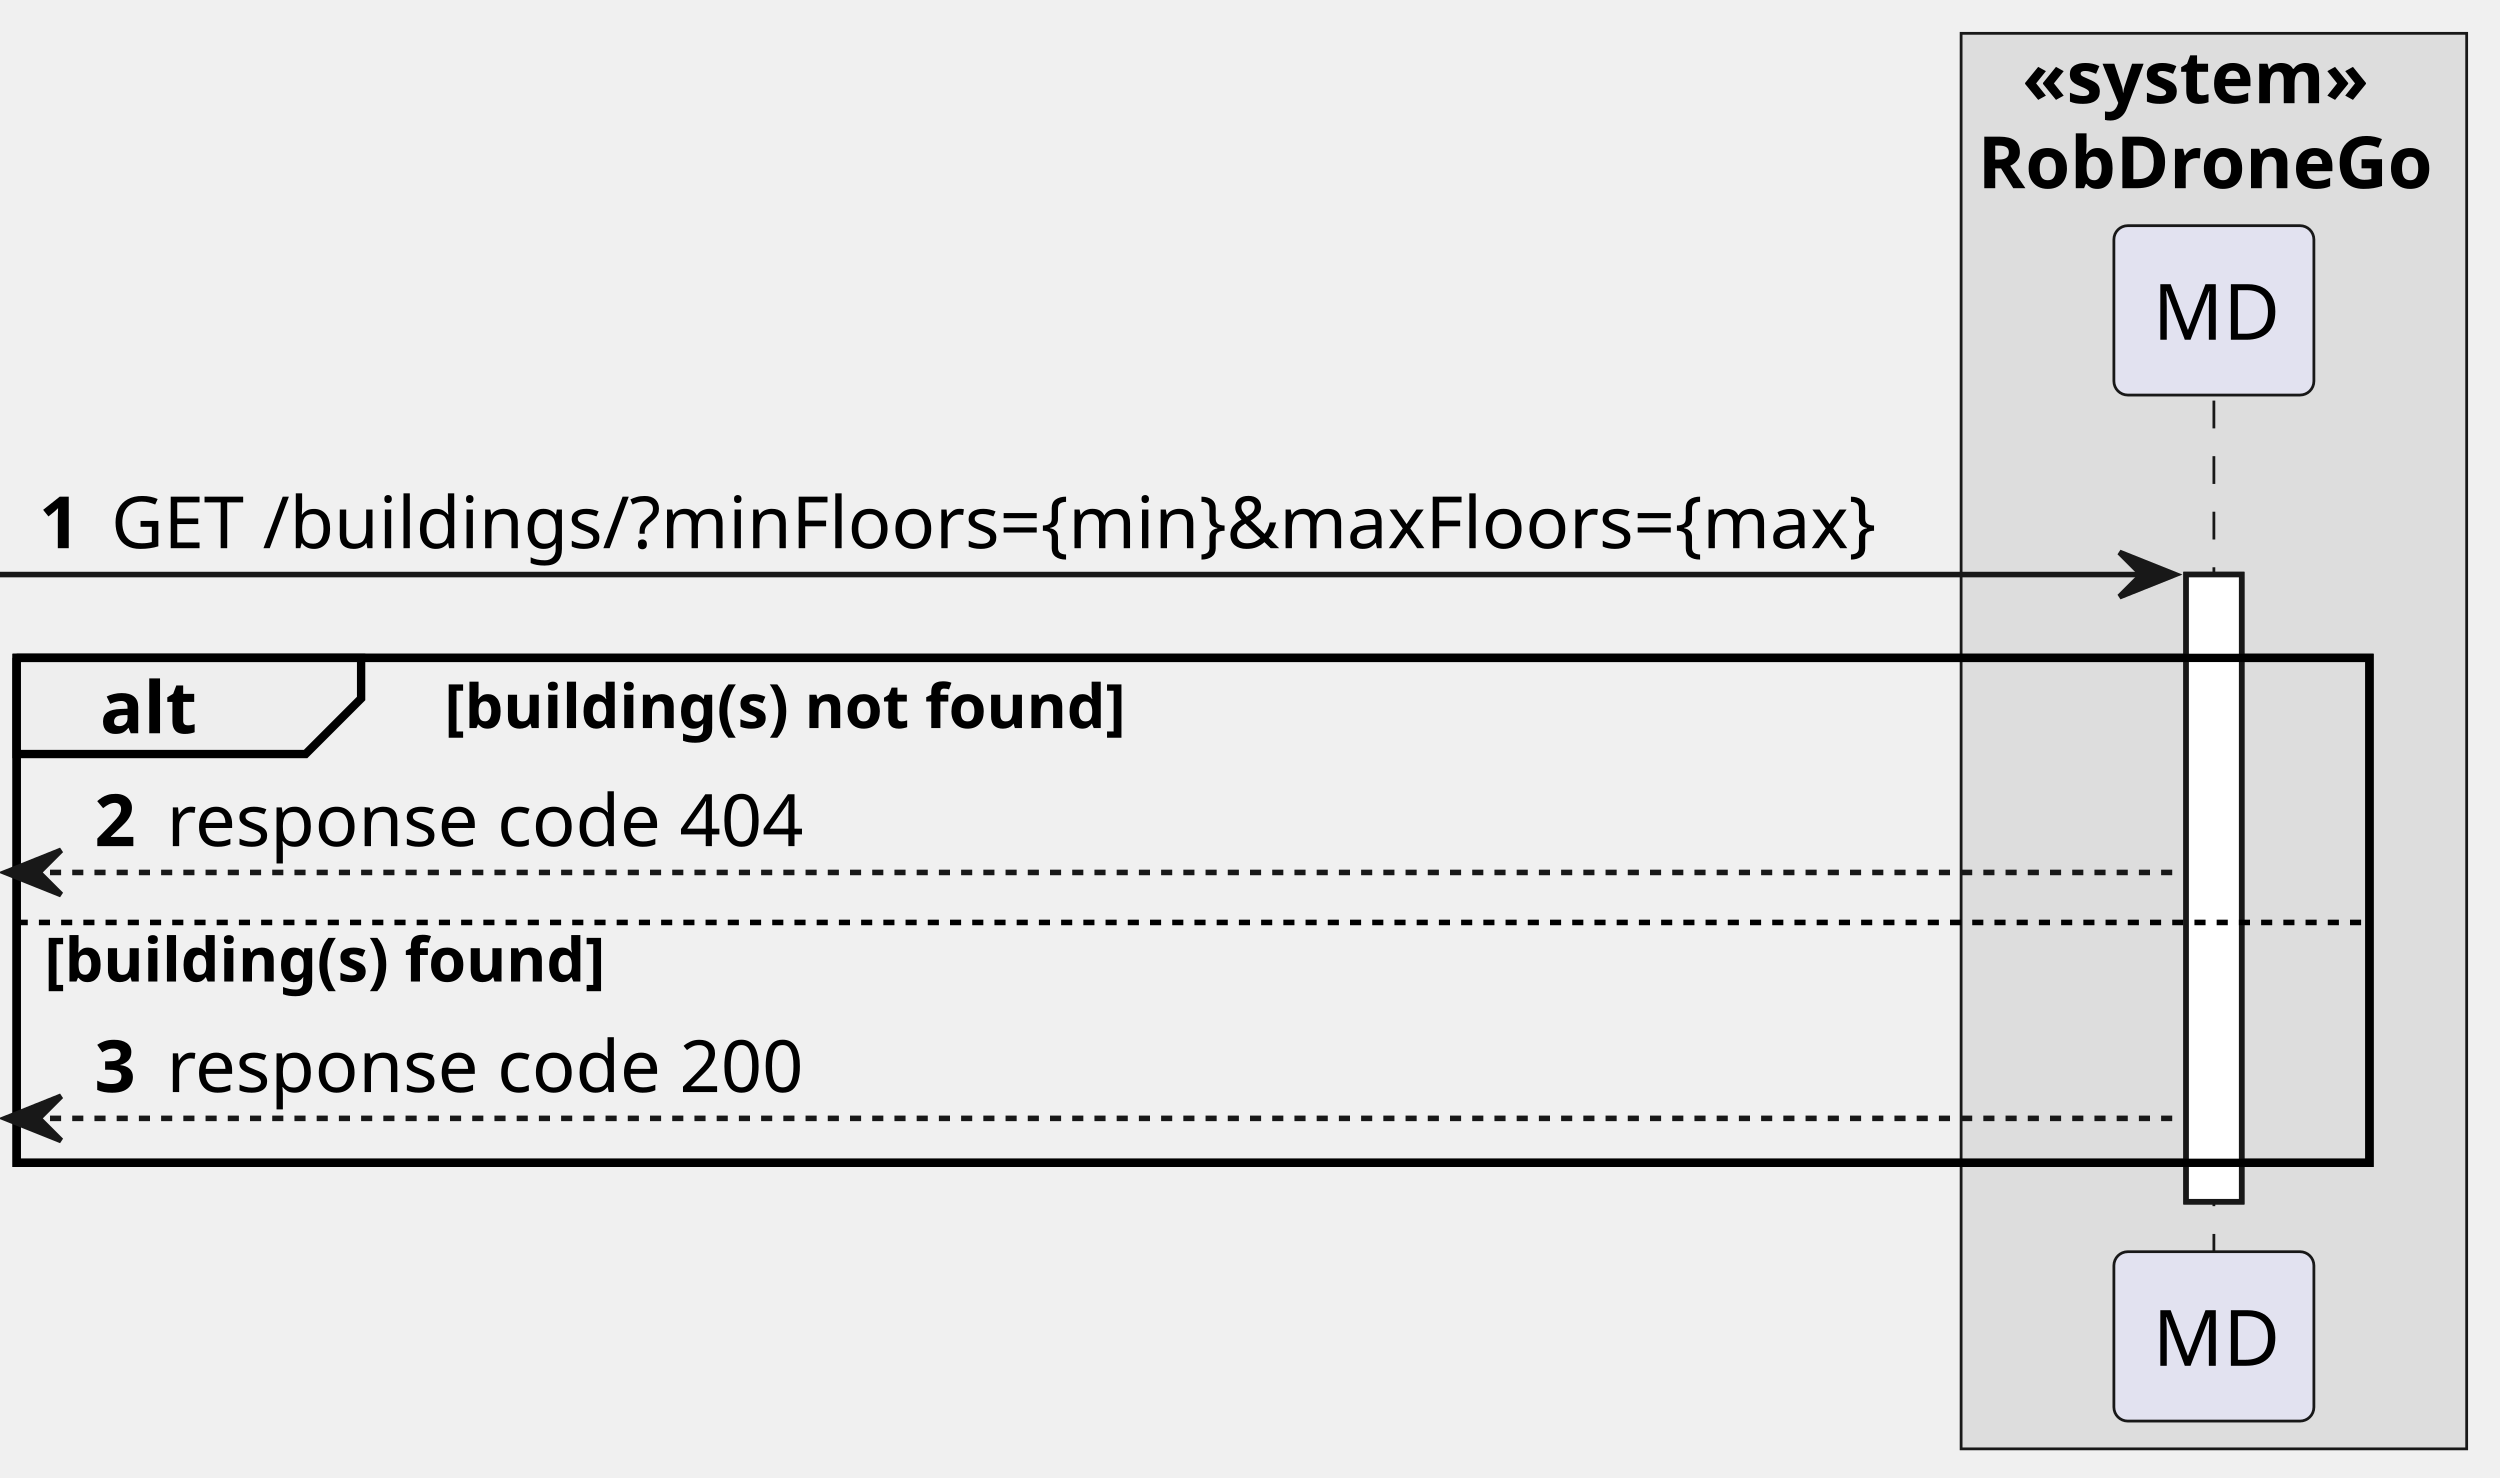
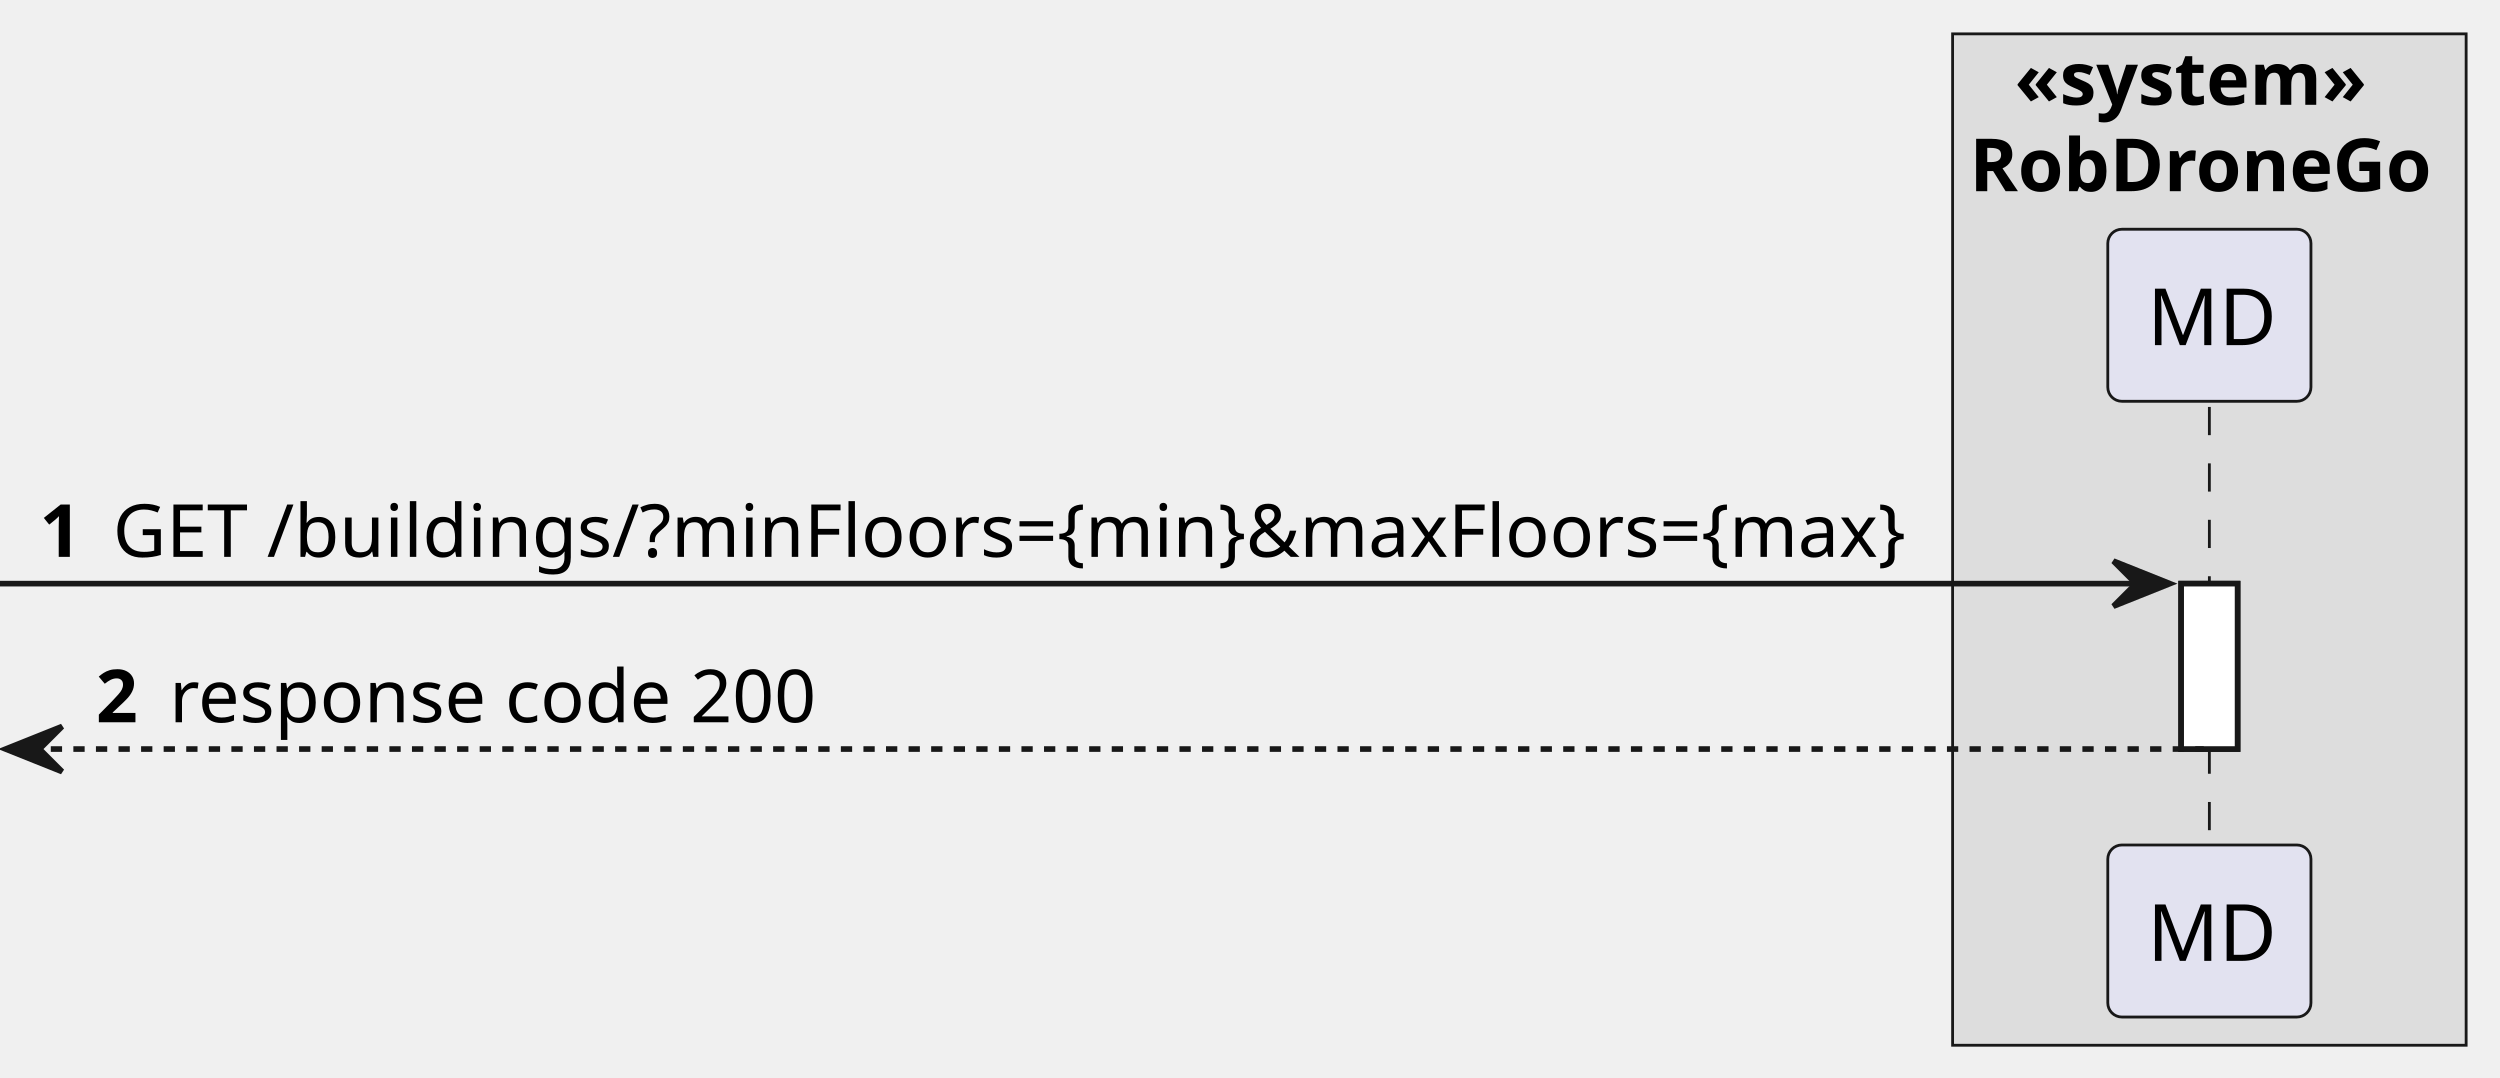
- <svg xmlns="http://www.w3.org/2000/svg" contentStyleType="text/css" height="266px" preserveAspectRatio="none" style="width:450px;height:266px;background:#FFFFFF;" version="1.1" viewBox="0 0 450 266" width="450px" zoomAndPan="magnify">
+ <svg xmlns="http://www.w3.org/2000/svg" contentStyleType="text/css" height="191px" preserveAspectRatio="none" style="width:443px;height:191px;background:#FFFFFF;" version="1.1" viewBox="0 0 443 191" width="443px" zoomAndPan="magnify">
  <defs />
  <g>
-     <rect fill="#DDDDDD" height="254.795" style="stroke:#181818;stroke-width:0.5;" width="91" x="353" y="6" />
-     <text fill="#000000" font-family="sans-serif" font-size="13" font-weight="bold" lengthAdjust="spacing" textLength="62" x="364" y="18.568">«system»</text>
-     <text fill="#000000" font-family="sans-serif" font-size="13" font-weight="bold" lengthAdjust="spacing" textLength="85" x="356" y="33.879">RobDroneGo</text>
-     <rect fill="#FFFFFF" height="112.887" style="stroke:#181818;stroke-width:1.0;" width="10" x="393.5" y="103.42" />
-     <rect fill="none" height="90.887" style="stroke:#000000;stroke-width:1.5;" width="423.5" x="3" y="118.42" />
-     <line style="stroke:#181818;stroke-width:0.5;stroke-dasharray:5.0,5.0;" x1="398.5" x2="398.5" y1="72.109" y2="226.307" />
-     <rect fill="#E2E2F0" height="30.488" rx="2.5" ry="2.5" style="stroke:#181818;stroke-width:0.5;" width="36" x="380.5" y="40.621" />
-     <text fill="#000000" font-family="sans-serif" font-size="14" lengthAdjust="spacing" textLength="22" x="387.5" y="61.156">MD</text>
-     <rect fill="#E2E2F0" height="30.488" rx="2.5" ry="2.5" style="stroke:#181818;stroke-width:0.5;" width="36" x="380.5" y="225.307" />
-     <text fill="#000000" font-family="sans-serif" font-size="14" lengthAdjust="spacing" textLength="22" x="387.5" y="245.842">MD</text>
-     <rect fill="#FFFFFF" height="112.887" style="stroke:#181818;stroke-width:1.0;" width="10" x="393.5" y="103.42" />
-     <polygon fill="#181818" points="381.5,99.42,391.5,103.42,381.5,107.42,385.5,103.42" style="stroke:#181818;stroke-width:1.0;" />
-     <line style="stroke:#181818;stroke-width:1.0;" x1="0" x2="387.5" y1="103.42" y2="103.42" />
+     <rect fill="#DDDDDD" height="179.219" style="stroke:#181818;stroke-width:0.5;" width="91" x="346" y="6" />
+     <text fill="#000000" font-family="sans-serif" font-size="13" font-weight="bold" lengthAdjust="spacing" textLength="62" x="357" y="18.568">«system»</text>
+     <text fill="#000000" font-family="sans-serif" font-size="13" font-weight="bold" lengthAdjust="spacing" textLength="85" x="349" y="33.879">RobDroneGo</text>
+     <rect fill="#FFFFFF" height="29.311" style="stroke:#181818;stroke-width:1.0;" width="10" x="386.5" y="103.42" />
+     <line style="stroke:#181818;stroke-width:0.5;stroke-dasharray:5.0,5.0;" x1="391.5" x2="391.5" y1="72.109" y2="150.731" />
+     <rect fill="#E2E2F0" height="30.488" rx="2.5" ry="2.5" style="stroke:#181818;stroke-width:0.5;" width="36" x="373.5" y="40.621" />
+     <text fill="#000000" font-family="sans-serif" font-size="14" lengthAdjust="spacing" textLength="22" x="380.5" y="61.156">MD</text>
+     <rect fill="#E2E2F0" height="30.488" rx="2.5" ry="2.5" style="stroke:#181818;stroke-width:0.5;" width="36" x="373.5" y="149.731" />
+     <text fill="#000000" font-family="sans-serif" font-size="14" lengthAdjust="spacing" textLength="22" x="380.5" y="170.266">MD</text>
+     <rect fill="#FFFFFF" height="29.311" style="stroke:#181818;stroke-width:1.0;" width="10" x="386.5" y="103.42" />
+     <polygon fill="#181818" points="374.5,99.42,384.5,103.42,374.5,107.42,378.5,103.42" style="stroke:#181818;stroke-width:1.0;" />
+     <line style="stroke:#181818;stroke-width:1.0;" x1="0" x2="380.5" y1="103.42" y2="103.42" />
    <text fill="#000000" font-family="sans-serif" font-size="13" font-weight="bold" lengthAdjust="spacing" textLength="9" x="7" y="98.678">1</text>
    <text fill="#000000" font-family="sans-serif" font-size="13" lengthAdjust="spacing" textLength="331" x="20" y="98.678">GET /buildings/?minFloors={min}&amp;maxFloors={max}</text>
-     <path d="M3,118.42 L65,118.42 L65,125.731 L55,135.731 L3,135.731 L3,118.42 " fill="#EEEEEE" style="stroke:#000000;stroke-width:1.5;" />
-     <rect fill="none" height="90.887" style="stroke:#000000;stroke-width:1.5;" width="423.5" x="3" y="118.42" />
-     <text fill="#000000" font-family="sans-serif" font-size="13" font-weight="bold" lengthAdjust="spacing" textLength="17" x="18" y="131.988">alt</text>
-     <text fill="#000000" font-family="sans-serif" font-size="11" font-weight="bold" lengthAdjust="spacing" textLength="128" x="80" y="131.055">[building(s) not found]</text>
-     <polygon fill="#181818" points="11,153.041,1,157.041,11,161.041,7,157.041" style="stroke:#181818;stroke-width:1.0;" />
-     <line style="stroke:#181818;stroke-width:1.0;stroke-dasharray:2.0,2.0;" x1="5" x2="392.5" y1="157.041" y2="157.041" />
-     <text fill="#000000" font-family="sans-serif" font-size="13" font-weight="bold" lengthAdjust="spacing" textLength="9" x="17" y="152.299">2</text>
-     <text fill="#000000" font-family="sans-serif" font-size="13" lengthAdjust="spacing" textLength="119" x="30" y="152.299">response code 404</text>
-     <line style="stroke:#000000;stroke-width:1.0;stroke-dasharray:2.0,2.0;" x1="3" x2="426.5" y1="166.041" y2="166.041" />
-     <text fill="#000000" font-family="sans-serif" font-size="11" font-weight="bold" lengthAdjust="spacing" textLength="106" x="8" y="176.676">[building(s) found]</text>
-     <polygon fill="#181818" points="11,197.307,1,201.307,11,205.307,7,201.307" style="stroke:#181818;stroke-width:1.0;" />
-     <line style="stroke:#181818;stroke-width:1.0;stroke-dasharray:2.0,2.0;" x1="5" x2="392.5" y1="201.307" y2="201.307" />
-     <text fill="#000000" font-family="sans-serif" font-size="13" font-weight="bold" lengthAdjust="spacing" textLength="9" x="17" y="196.565">3</text>
-     <text fill="#000000" font-family="sans-serif" font-size="13" lengthAdjust="spacing" textLength="119" x="30" y="196.565">response code 200</text>
+     <polygon fill="#181818" points="11,128.731,1,132.731,11,136.731,7,132.731" style="stroke:#181818;stroke-width:1.0;" />
+     <line style="stroke:#181818;stroke-width:1.0;stroke-dasharray:2.0,2.0;" x1="5" x2="390.5" y1="132.731" y2="132.731" />
+     <text fill="#000000" font-family="sans-serif" font-size="13" font-weight="bold" lengthAdjust="spacing" textLength="9" x="17" y="127.988">2</text>
+     <text fill="#000000" font-family="sans-serif" font-size="13" lengthAdjust="spacing" textLength="119" x="30" y="127.988">response code 200</text>
  </g>
</svg>
